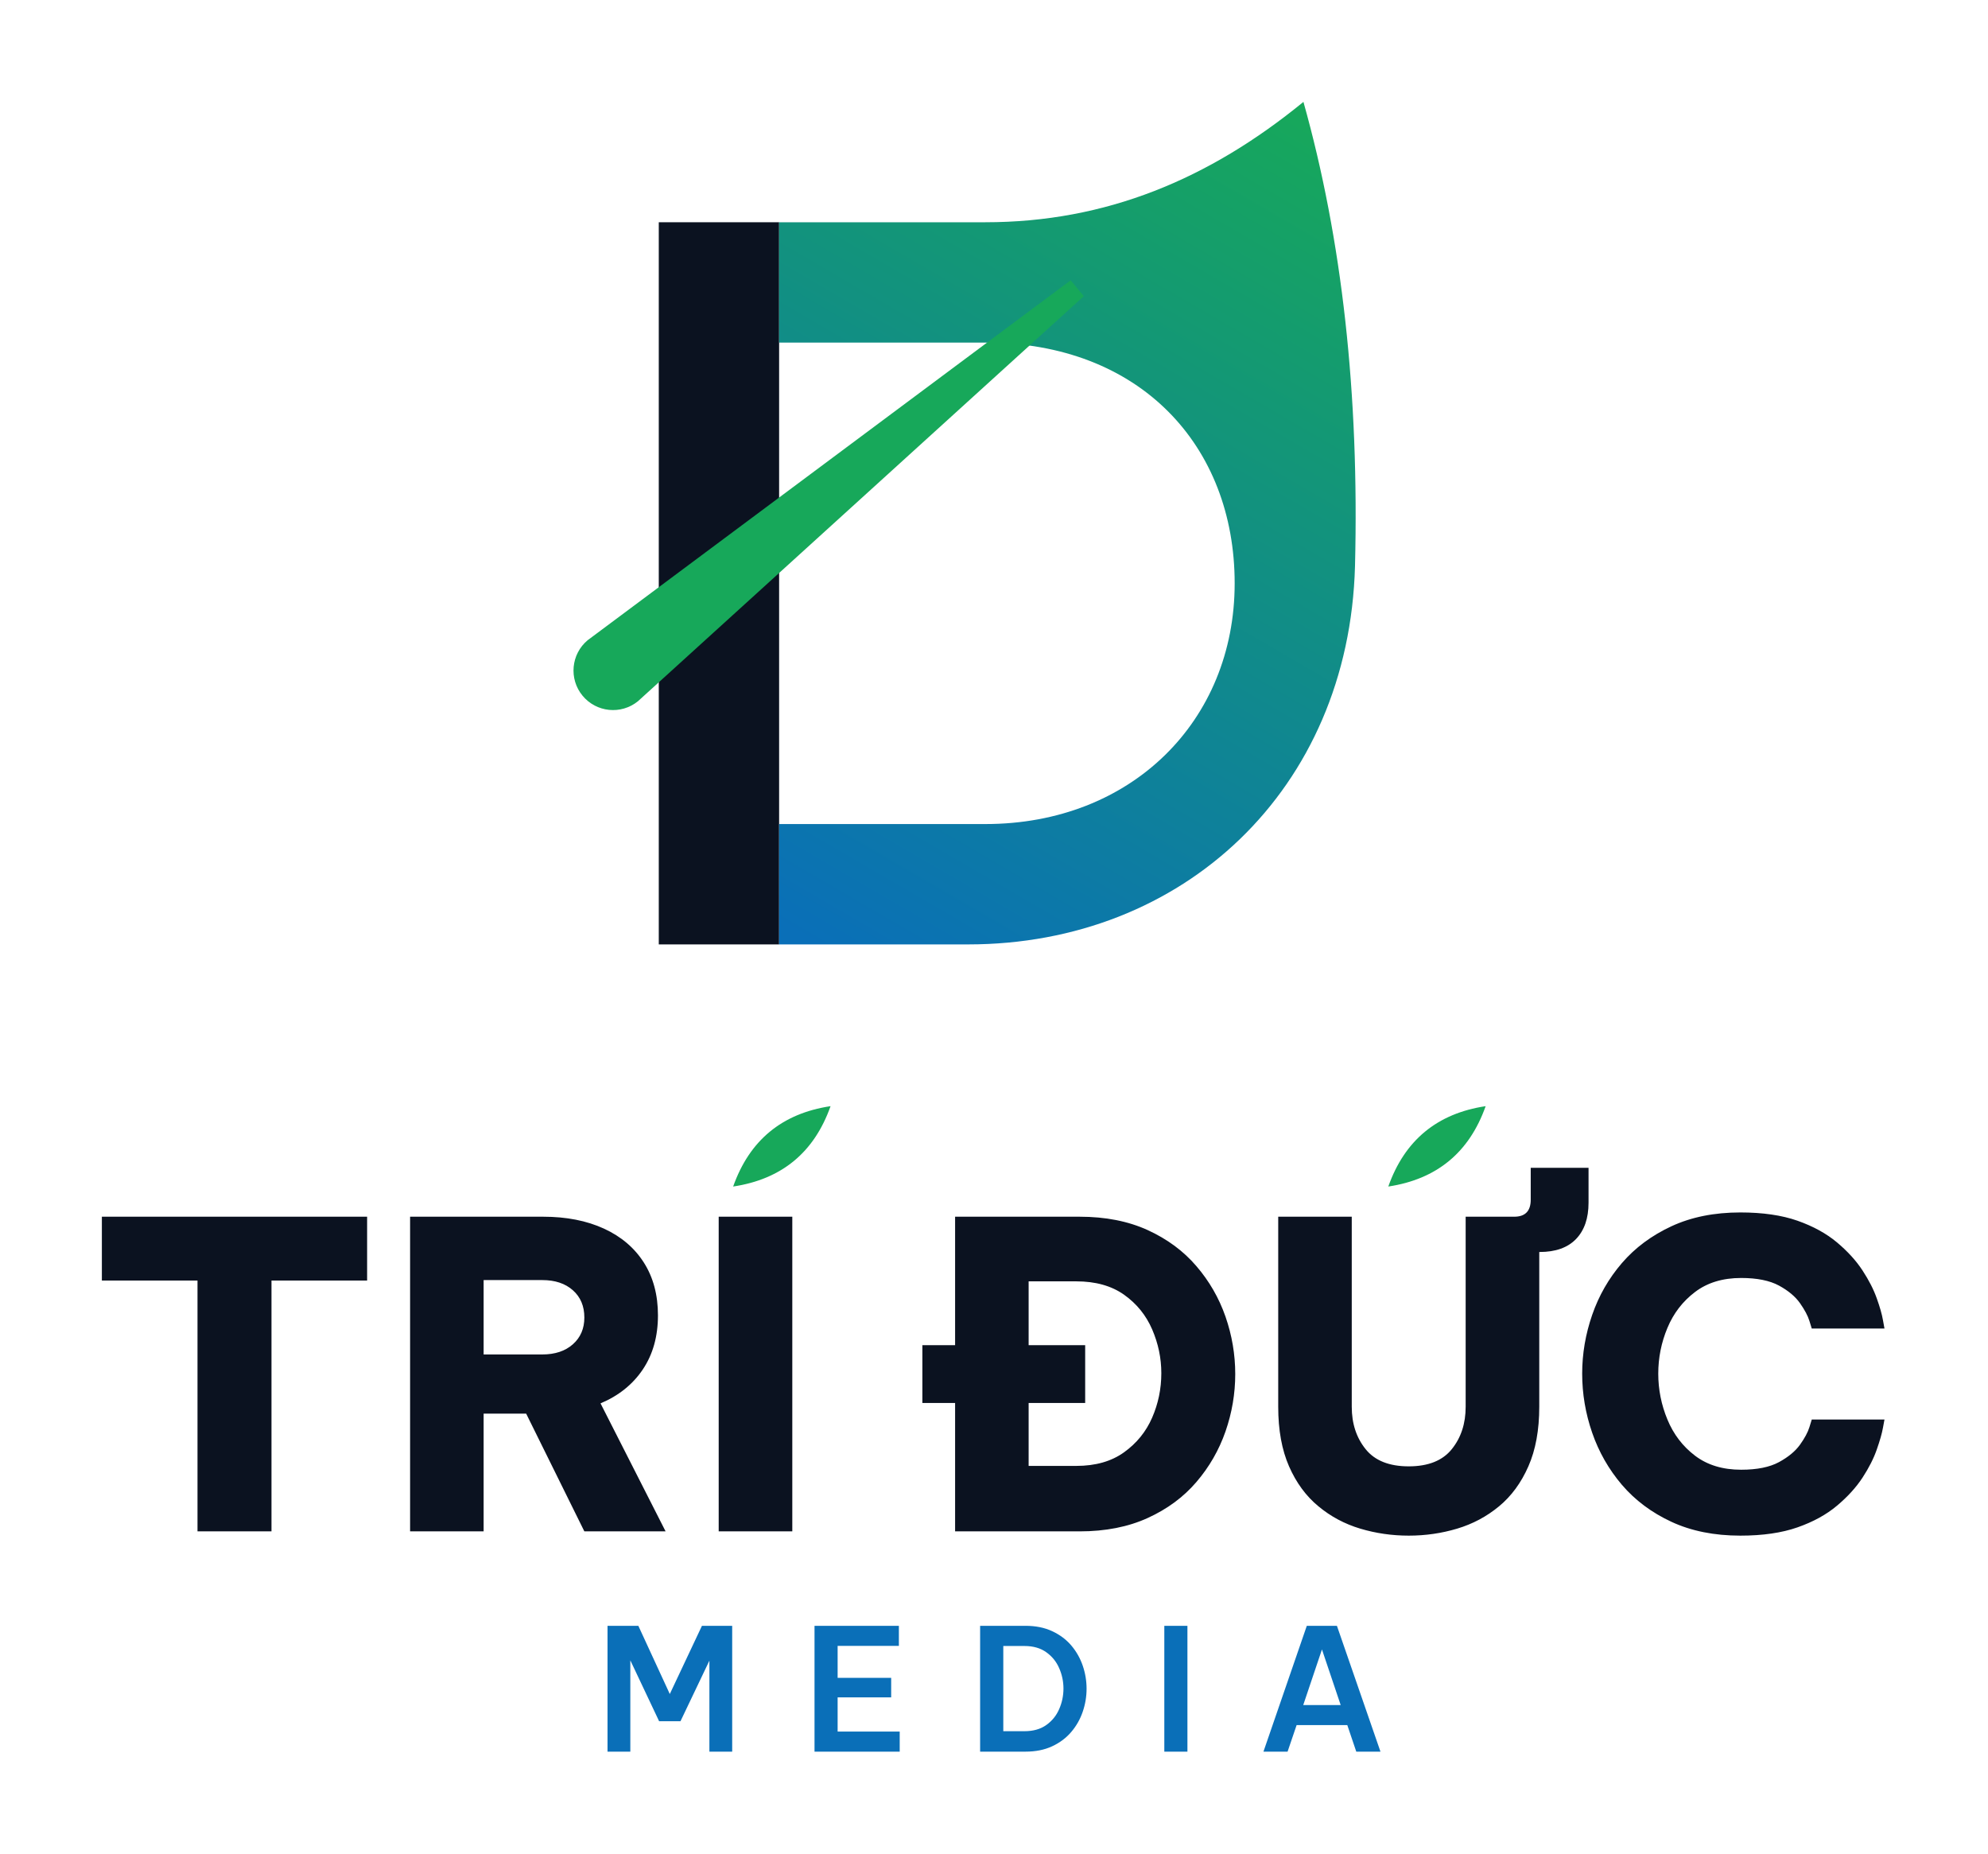
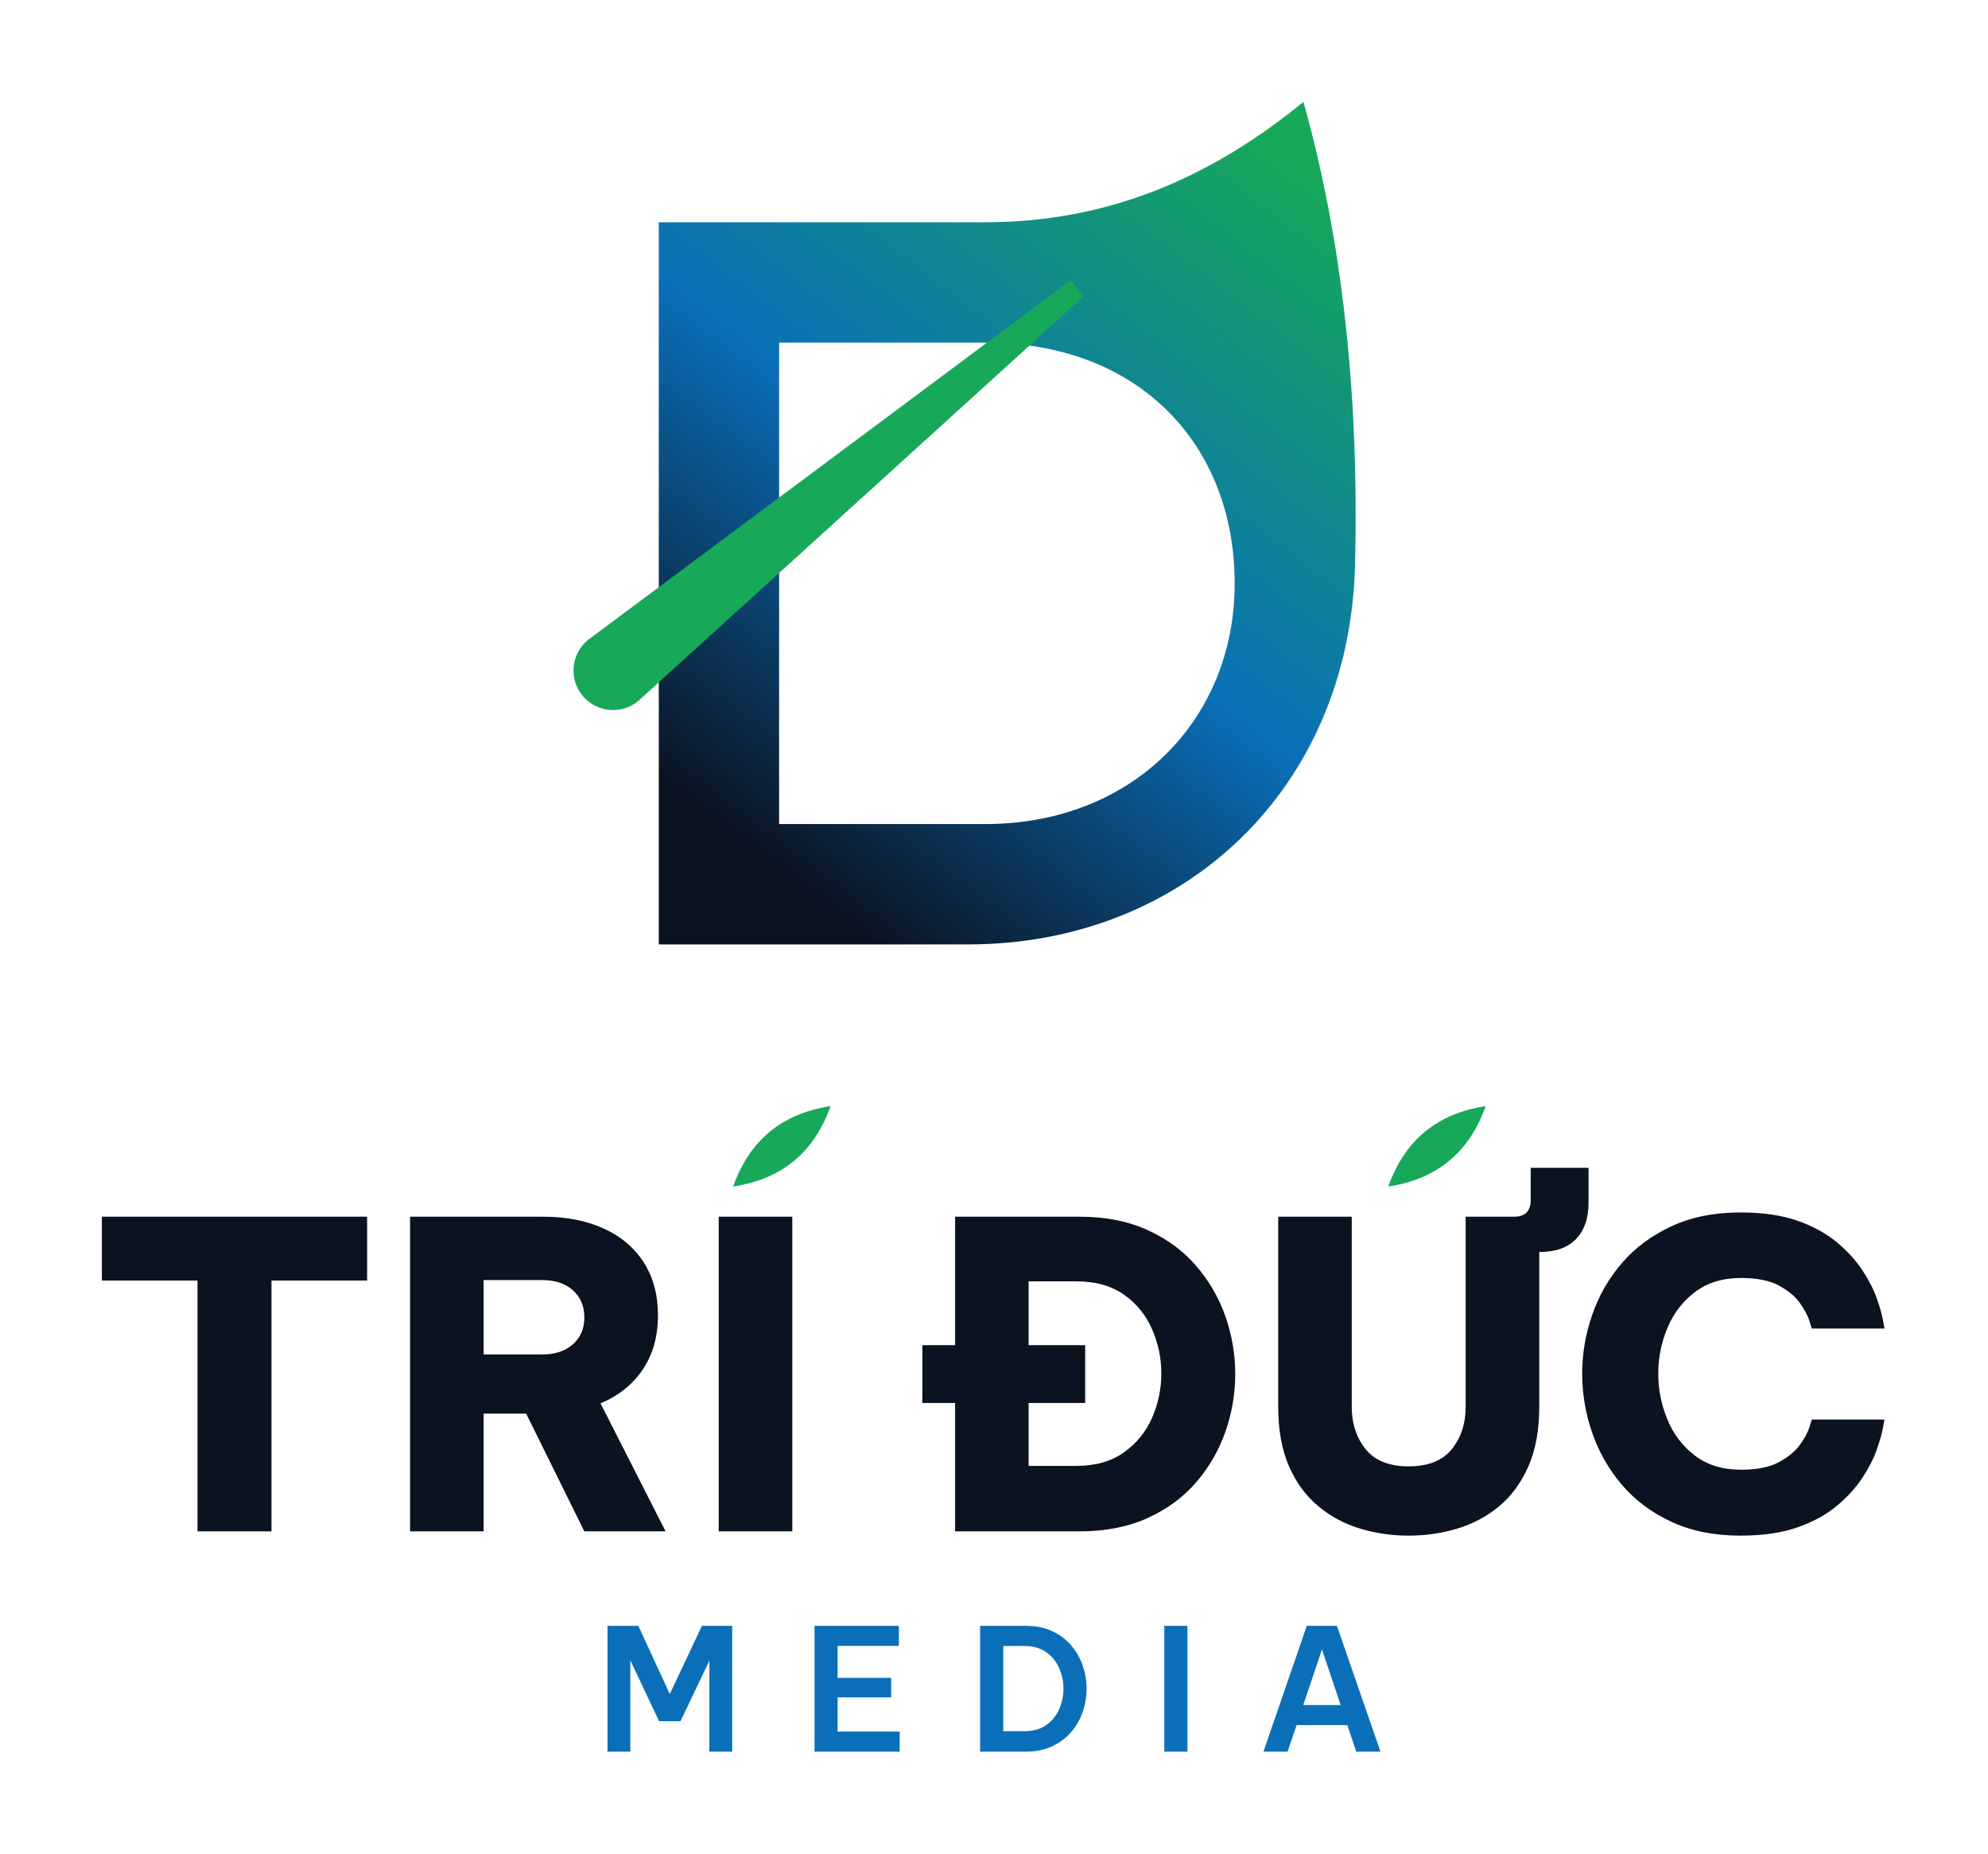
<svg xmlns="http://www.w3.org/2000/svg" viewBox="-95.12 -31.6 312.24 291.06" role="img" aria-label="Trí Đức Media">
  <defs>
-     <linearGradient id="v-color-g" gradientUnits="userSpaceOnUse" x1="40" y1="102" x2="97" y2="4">
-       <stop offset="0" stop-color="#0A6FB8" />
-       <stop offset="1" stop-color="#17A85A" />
+     <linearGradient id="v-color-g" gradientUnits="userSpaceOnUse" x1="22" y1="102" x2="97" y2="4">
+       <stop offset="0.12" stop-color="#0B1220" />
+       <stop offset="0.5" stop-color="#0A6FB8" />
+       <stop offset="0.95" stop-color="#17A85A" />
    </linearGradient>
  </defs>
  <g transform="translate(61 60) scale(1.35) translate(-61 -60)">
-     <rect x="22" y="18" width="14" height="84" fill="#0B1220" />
-     <path fill="url(#v-color-g)" fill-rule="evenodd" d="M36 18H60C74 18 86 13 97 4C101.5 20 103.5 38 103 58C102.3 84 83 102 58 102H36ZM36 32H60C78 32 89 44 89 60C89 76 77 88 60 88H36Z" />
+     <path fill="url(#v-color-g)" fill-rule="evenodd" d="M22 18H60C74 18 86 13 97 4C101.5 20 103.5 38 103 58C102.3 84 83 102 58 102H22ZM36 32H60C78 32 89 44 89 60C89 76 77 88 60 88H36Z" />
    <path fill="#17A85A" d="M19.57 73.72L71.45 26.6L69.92 24.75L13.72 66.62A4.6 4.6 0 0 0 19.57 73.72Z" />
  </g>
  <path fill="#0B1220" d="M-52.48 208.87L-64.10 208.87L-64.10 169.48L-79.12 169.48L-79.12 159.46L-37.46 159.46L-37.46 169.48L-52.48 169.48L-52.48 208.87ZM-19.16 208.87L-30.71 208.87L-30.71 159.46L-9.81 159.46Q-4.34 159.46-0.26 161.33Q3.81 163.20 6.01 166.67Q8.22 170.14 8.22 174.95L8.22 174.95Q8.22 179.89 5.85 183.43Q3.48 186.97-0.80 188.77L-0.80 188.77L9.42 208.87L-3.34 208.87L-12.48 190.38L-19.16 190.38L-19.16 208.87ZM-9.95 169.41L-9.95 169.41L-19.16 169.41L-19.16 181.09L-9.95 181.09Q-6.94 181.09-5.14 179.49Q-3.34 177.89-3.34 175.29L-3.34 175.29Q-3.34 172.61-5.14 171.01Q-6.94 169.41-9.95 169.41ZM29.32 208.87L17.76 208.87L17.76 159.46L29.32 159.46L29.32 208.87ZM74.45 208.87L54.89 208.87L54.89 188.71L49.75 188.71L49.75 179.63L54.89 179.63L54.89 159.46L74.45 159.46Q80.53 159.46 85.14 161.56Q89.75 163.67 92.78 167.21Q95.82 170.74 97.36 175.15Q98.89 179.56 98.89 184.17L98.89 184.17Q98.89 188.77 97.36 193.18Q95.82 197.59 92.78 201.13Q89.75 204.67 85.14 206.77Q80.53 208.87 74.45 208.87L74.45 208.87ZM75.32 179.63L75.32 188.71L66.44 188.71L66.44 198.59L73.92 198.59Q78.46 198.59 81.43 196.45Q84.40 194.32 85.84 191.01Q87.28 187.70 87.28 184.03L87.28 184.03Q87.28 180.49 85.84 177.15Q84.40 173.82 81.43 171.71Q78.46 169.61 73.92 169.61L73.92 169.61L66.44 169.61L66.44 179.63L75.32 179.63ZM126.14 209.54L126.14 209.54Q122.20 209.54 118.52 208.44Q114.85 207.34 111.95 204.93Q109.04 202.53 107.34 198.66Q105.64 194.78 105.64 189.31L105.64 189.31L105.64 159.46L117.19 159.46L117.19 189.31Q117.19 193.25 119.36 195.95Q121.53 198.66 126.14 198.66L126.14 198.66Q130.74 198.66 132.91 195.95Q135.08 193.25 135.08 189.31L135.08 189.31L135.08 159.46L142.70 159.46Q145.30 159.46 145.30 156.79L145.30 156.79L145.30 151.78L154.38 151.78L154.38 157.26Q154.38 160.93 152.41 162.97Q150.44 165.00 146.70 165.00L146.70 165.00L146.64 165.00L146.64 189.31Q146.64 194.78 144.93 198.66Q143.23 202.53 140.33 204.93Q137.42 207.34 133.75 208.44Q130.08 209.54 126.14 209.54ZM178.22 209.54L178.22 209.54Q172.08 209.54 167.40 207.37Q162.73 205.20 159.62 201.56Q156.52 197.92 154.95 193.38Q153.38 188.84 153.38 184.10L153.38 184.10Q153.38 179.42 154.95 174.88Q156.52 170.34 159.62 166.74Q162.73 163.13 167.40 160.96Q172.08 158.79 178.22 158.79L178.22 158.79Q183.49 158.79 187.20 160.09Q190.91 161.40 193.41 163.50Q195.91 165.60 197.42 167.91Q198.92 170.21 199.65 172.28Q200.39 174.35 200.62 175.69Q200.86 177.02 200.86 177.02L200.86 177.02L189.44 177.02Q189.44 177.02 189.07 175.82Q188.70 174.62 187.60 173.05Q186.50 171.48 184.30 170.28Q182.09 169.08 178.35 169.08L178.35 169.08Q174.01 169.08 171.11 171.28Q168.20 173.48 166.77 176.92Q165.33 180.36 165.33 184.10L165.33 184.10Q165.33 187.84 166.77 191.31Q168.20 194.78 171.11 196.99Q174.01 199.19 178.35 199.19L178.35 199.19Q182.09 199.19 184.30 197.99Q186.50 196.79 187.60 195.25Q188.70 193.71 189.07 192.51Q189.44 191.31 189.44 191.31L189.44 191.31L200.86 191.31Q200.86 191.31 200.62 192.61Q200.39 193.91 199.65 196.02Q198.92 198.12 197.42 200.42Q195.91 202.73 193.41 204.83Q190.91 206.94 187.20 208.24Q183.49 209.54 178.22 209.54Z" />
  <path fill="#17A85A" d="M20.03 154.72Q31.47 153 35.33 142.1Q23.89 143.82 20.03 154.72ZM122.93 154.72Q134.36 153 138.22 142.1Q126.79 143.82 122.93 154.72Z" />
  <path fill="#0A6FB8" d="M3.88 243.46L0.30 243.46L0.30 223.70L5.14 223.70L10.08 234.41L15.13 223.70L19.88 223.70L19.88 243.46L16.30 243.46L16.30 229.17L11.76 238.68L8.40 238.68L3.88 229.12L3.88 243.46ZM46.19 243.46L32.81 243.46L32.81 223.70L46.06 223.70L46.06 226.85L36.44 226.85L36.44 231.87L44.85 231.87L44.85 234.94L36.44 234.94L36.44 240.31L46.19 240.31L46.19 243.46ZM65.93 243.46L58.82 243.46L58.82 223.70L65.93 223.70Q68.33 223.70 70.13 224.54Q71.94 225.38 73.14 226.79Q74.34 228.21 74.94 229.97Q75.54 231.73 75.54 233.58L75.54 233.58Q75.54 235.42 74.94 237.18Q74.34 238.95 73.14 240.36Q71.94 241.78 70.13 242.62Q68.33 243.46 65.93 243.46L65.93 243.46ZM65.77 226.87L65.77 226.87L62.46 226.87L62.46 240.25L65.77 240.25Q67.85 240.25 69.21 239.28Q70.58 238.31 71.24 236.77Q71.91 235.23 71.91 233.55L71.91 233.55Q71.91 231.89 71.24 230.36Q70.58 228.82 69.21 227.85Q67.85 226.87 65.77 226.87ZM91.38 243.46L87.75 243.46L87.75 223.70L91.38 223.70L91.38 243.46ZM107.11 243.46L103.32 243.46L110.13 223.70L114.86 223.70L121.70 243.46L117.90 243.46L116.49 239.29L108.53 239.29L107.11 243.46ZM112.51 227.41L109.57 236.14L115.45 236.14L112.51 227.41Z" />
</svg>
